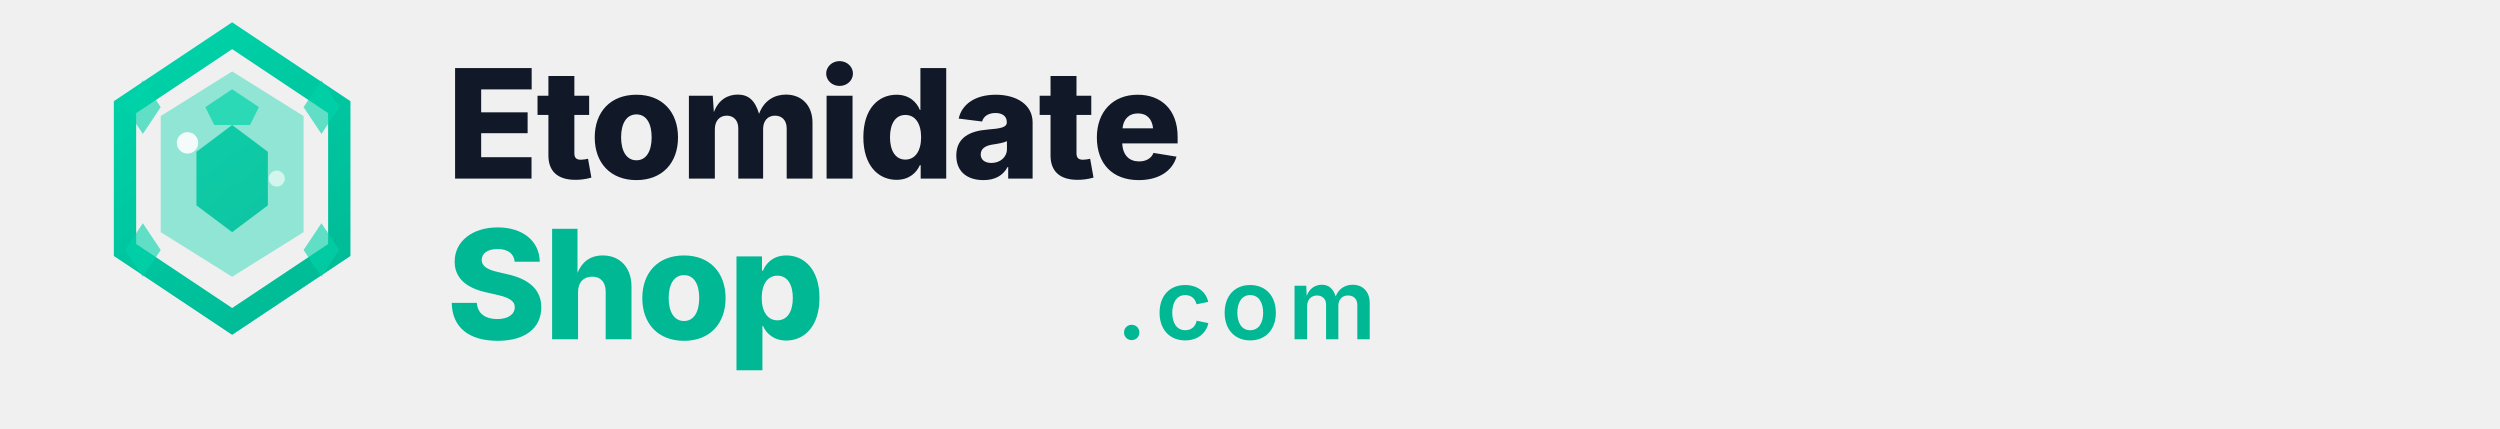
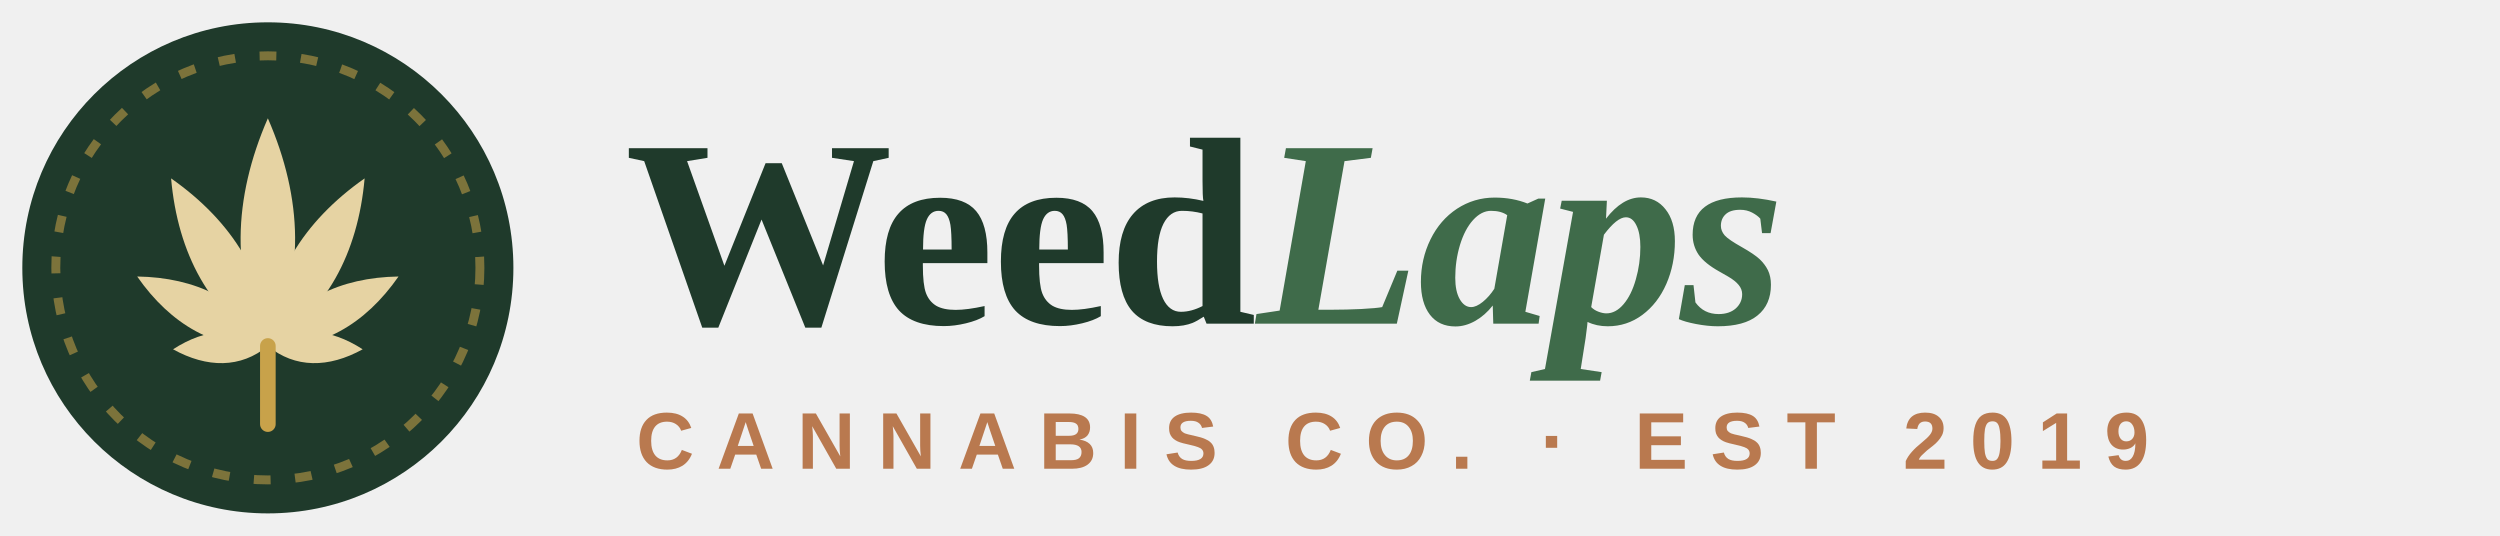
- <svg xmlns="http://www.w3.org/2000/svg" viewBox="0 0 280 48" fill="none">
-   <g transform="translate(4, 2)">
-     <path d="M22 2L34 10L34 26L22 34L10 26L10 10Z" stroke="url(#gradient1)" stroke-width="2.5" fill="none" />
-     <path d="M22 6L30 11L30 24L22 29L14 24L14 11Z" fill="url(#gradient2)" opacity="0.4" />
-     <path d="M22 12L18 15L18 21L22 24L26 21L26 15Z" fill="url(#gradient1)" opacity="0.9" />
-     <path d="M19 10L22 8L25 10L24 12L20 12Z" fill="#00d4aa" opacity="0.7" />
-     <circle cx="17" cy="14" r="1.2" fill="#ffffff" opacity="0.9" />
-     <circle cx="27" cy="18" r="0.9" fill="#ffffff" opacity="0.6" />
-     <path d="M10 10L12 7L14 10L12 13Z" fill="#00d4aa" opacity="0.6" />
-     <path d="M30 10L32 7L34 10L32 13Z" fill="#00d4aa" opacity="0.6" />
-     <path d="M10 26L12 29L14 26L12 23Z" fill="#00d4aa" opacity="0.6" />
-     <path d="M30 26L32 29L34 26L32 23Z" fill="#00d4aa" opacity="0.6" />
-     <defs>
-       <linearGradient id="gradient1" x1="10" y1="2" x2="34" y2="34" gradientUnits="userSpaceOnUse">
-         <stop stop-color="#00d4aa" />
-         <stop offset="1" stop-color="#00b894" />
-       </linearGradient>
-       <linearGradient id="gradient2" x1="14" y1="6" x2="30" y2="29" gradientUnits="userSpaceOnUse">
-         <stop stop-color="#00d4aa" />
-         <stop offset="1" stop-color="#00d4aa" />
-       </linearGradient>
-     </defs>
+ <svg xmlns="http://www.w3.org/2000/svg" viewBox="0 0 224 48" fill="none">
+   <defs>
+     <path id="leaflet" d="M0 0 C3.2 -5 3 -11 0 -17 C-3 -11 -3.2 -5 0 0 Z" />
+   </defs>
+   <circle cx="24" cy="24" r="22" fill="#1f3a2b" />
+   <circle cx="24" cy="24" r="19" stroke="#c8a24a" stroke-opacity="0.55" stroke-width="0.8" stroke-dasharray="1.5 2.2" />
+   <g transform="translate(24 31)" fill="#e6d3a3">
+     <use href="#leaflet" transform="scale(1.05 1.2)" />
+     <use href="#leaflet" transform="rotate(-30) scale(0.95 1.02)" />
+     <use href="#leaflet" transform="rotate(30) scale(0.95 1.02)" />
+     <use href="#leaflet" transform="rotate(-62) scale(0.8 0.78)" />
+     <use href="#leaflet" transform="rotate(62) scale(0.8 0.78)" />
+     <use href="#leaflet" transform="rotate(-92) scale(0.6 0.5)" />
+     <use href="#leaflet" transform="rotate(92) scale(0.6 0.5)" />
  </g>
-   <text x="50" y="20" font-family="system-ui, -apple-system, sans-serif" font-size="17" font-weight="800" fill="#111827" letter-spacing="-0.02em">Etomidate</text>
-   <text x="50" y="38" font-family="system-ui, -apple-system, sans-serif" font-size="17" font-weight="800" fill="url(#gradient1)" letter-spacing="-0.02em">Shop</text>
-   <text x="125" y="38" font-family="system-ui, -apple-system, sans-serif" font-size="11" font-weight="600" fill="#00b894" letter-spacing="0.08em">.com</text>
+   <path d="M24 31 L24 38" stroke="#c8a24a" stroke-width="1.4" stroke-linecap="round" />
+   <text x="56" y="29" font-family="Georgia, 'Times New Roman', serif" font-size="24" font-weight="600" fill="#1f3a2b" letter-spacing="-0.01em">Weed<tspan font-style="italic" fill="#3f6b4a">Laps</tspan>
+   </text>
+   <text x="57" y="42" font-family="Arial, Helvetica, sans-serif" font-size="7.2" font-weight="700" fill="#b9794f" letter-spacing="0.28em">CANNABIS CO. · EST 2019</text>
</svg>
